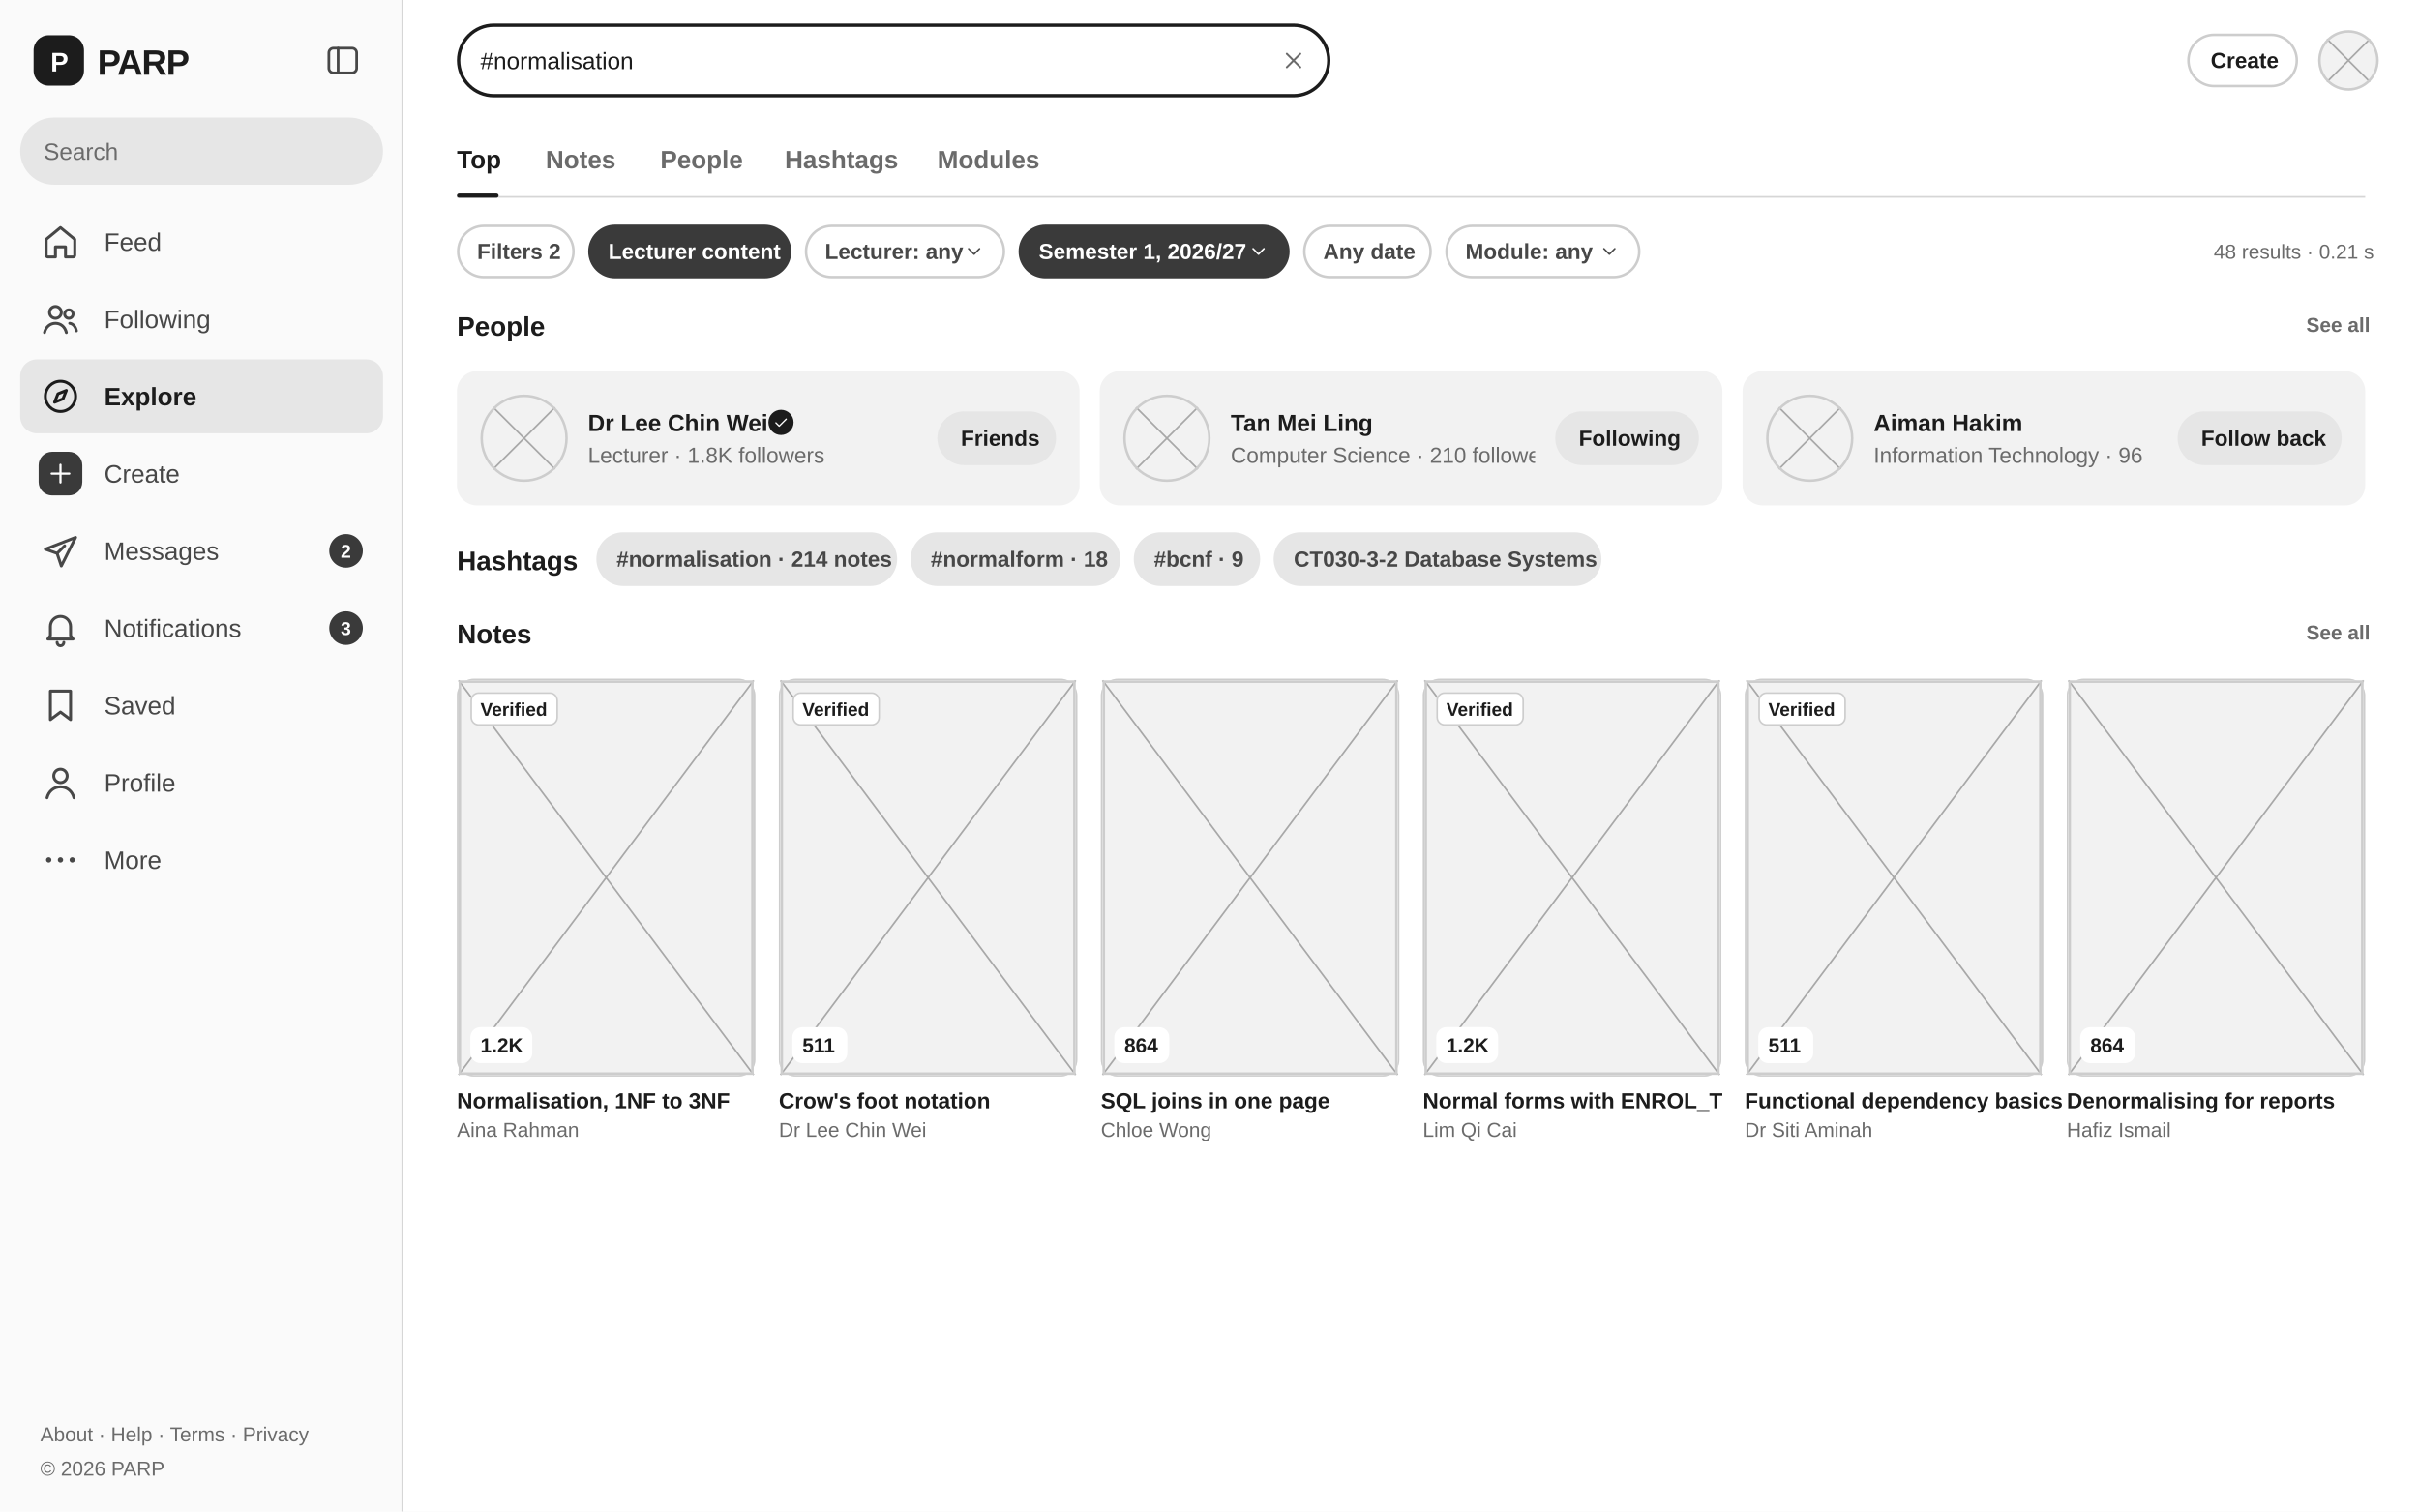
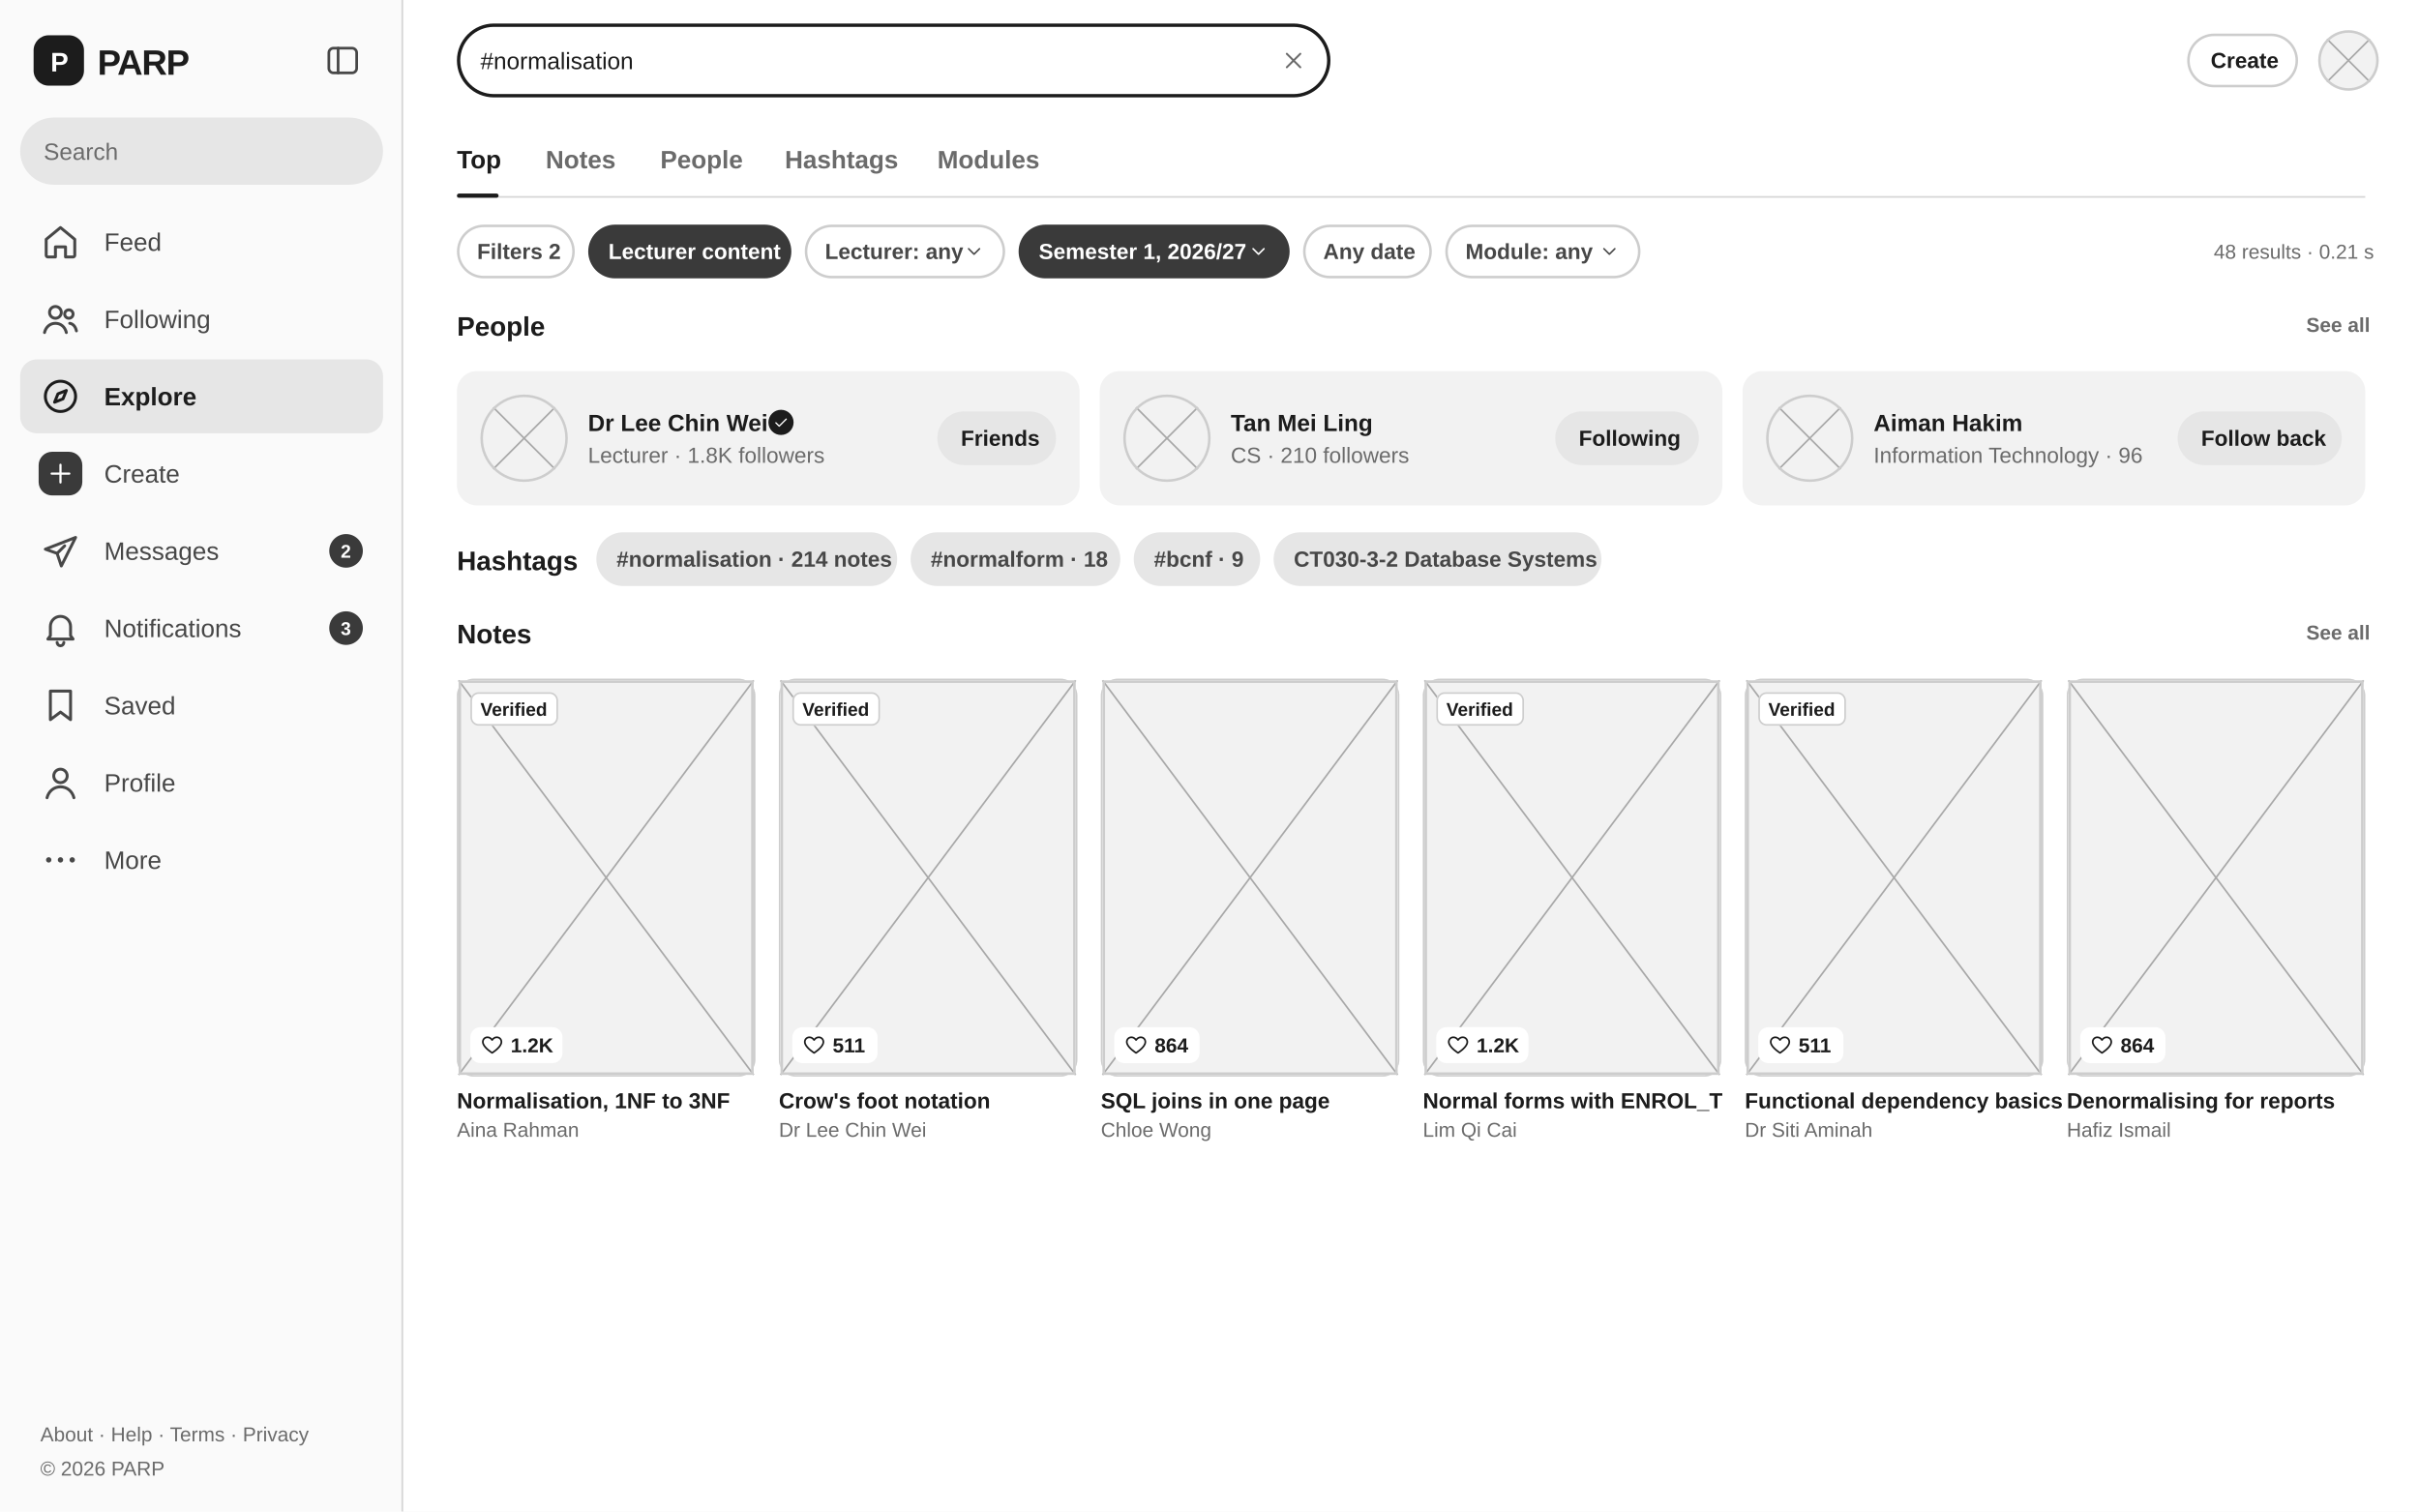
<svg xmlns="http://www.w3.org/2000/svg" width="1440" height="900" viewBox="0 0 1440 900" font-family="Segoe UI, Arial, sans-serif">
-   <defs>
-     <clipPath id="clip1">
-       <rect x="732.66" y="261.66" width="181.17" height="18.84" />
-     </clipPath>
-   </defs>
+   <defs />
  <rect width="1440" height="900" fill="#ffffff" />
  <rect x="0" y="0" width="1440" height="900" fill="#ffffff" />
  <rect x="272" y="116.75" width="1136" height="1" fill="#d6d6d6" />
  <text x="272" y="100.23" font-size="15" font-weight="600" fill="#1c1c1c">Top</text>
  <rect x="272" y="115.25" width="24.81" height="2.5" rx="1.25" fill="#1c1c1c" />
  <text x="324.83" y="100.23" font-size="15" font-weight="600" fill="#6b6b6b">Notes</text>
  <text x="393.06" y="100.23" font-size="15" font-weight="600" fill="#6b6b6b">People</text>
  <text x="467.19" y="100.23" font-size="15" font-weight="600" fill="#6b6b6b">Hashtags</text>
  <text x="558" y="100.23" font-size="15" font-weight="600" fill="#6b6b6b">Modules</text>
  <rect x="272" y="133.75" width="70.16" height="32" rx="16" fill="#ffffff" />
  <rect x="272.75" y="134.5" width="68.66" height="30.5" rx="15.25" fill="none" stroke="#cdcdcd" stroke-width="1.5" />
  <text x="284" y="154.22" font-size="13" font-weight="600" fill="#474747">Filters 2</text>
  <rect x="350.16" y="133.75" width="120.92" height="32" rx="16" fill="#3a3a3a" />
  <text x="362.16" y="154.22" font-size="13" font-weight="600" fill="#ffffff">Lecturer content</text>
  <rect x="479.08" y="133.75" width="119.28" height="32" rx="16" fill="#ffffff" />
  <rect x="479.83" y="134.5" width="117.78" height="30.5" rx="15.25" fill="none" stroke="#cdcdcd" stroke-width="1.5" />
  <text x="491.08" y="154.22" font-size="13" font-weight="600" fill="#474747">Lecturer: any</text>
  <g transform="translate(573.36 143.25) scale(0.54)" fill="none" stroke="#474747" stroke-width="1.75" stroke-linecap="round" stroke-linejoin="round">
    <path d="m6 9 6 6 6-6" />
  </g>
  <rect x="606.36" y="133.75" width="161.34" height="32" rx="16" fill="#3a3a3a" />
  <text x="618.36" y="154.22" font-size="13" font-weight="600" fill="#ffffff">Semester 1, 2026/27</text>
  <g transform="translate(742.7 143.25) scale(0.54)" fill="none" stroke="#ffffff" stroke-width="1.75" stroke-linecap="round" stroke-linejoin="round">
    <path d="m6 9 6 6 6-6" />
  </g>
  <rect x="775.7" y="133.75" width="76.66" height="32" rx="16" fill="#ffffff" />
  <rect x="776.45" y="134.5" width="75.16" height="30.5" rx="15.25" fill="none" stroke="#cdcdcd" stroke-width="1.5" />
  <text x="787.7" y="154.22" font-size="13" font-weight="600" fill="#474747">Any date</text>
  <rect x="860.36" y="133.75" width="116.2" height="32" rx="16" fill="#ffffff" />
  <rect x="861.11" y="134.5" width="114.7" height="30.5" rx="15.25" fill="none" stroke="#cdcdcd" stroke-width="1.5" />
  <text x="872.36" y="154.22" font-size="13" font-weight="600" fill="#474747">Module: any</text>
  <g transform="translate(951.56 143.25) scale(0.54)" fill="none" stroke="#474747" stroke-width="1.75" stroke-linecap="round" stroke-linejoin="round">
    <path d="m6 9 6 6 6-6" />
  </g>
  <text x="1317.81" y="154.03" font-size="12" fill="#6b6b6b">48 results · 0.21 s</text>
  <text x="272" y="199.89" font-size="16" font-weight="600" fill="#1c1c1c">People</text>
  <text x="1372.88" y="197.62" font-size="12" font-weight="600" fill="#6b6b6b">See all</text>
  <rect x="272" y="220.94" width="370.66" height="80" rx="12" fill="#f2f2f2" />
  <rect x="286" y="234.94" width="52" height="52" rx="26" fill="#f2f2f2" />
  <path d="M293.62 242.55L330.38 279.32M330.38 242.55L293.62 279.32" fill="none" stroke="#a8a8a8" stroke-width="1" />
  <rect x="286.75" y="235.69" width="50.5" height="50.5" rx="25.25" fill="none" stroke="#cdcdcd" stroke-width="1.5" />
  <text x="350" y="256.67" font-size="14" font-weight="600" fill="#1c1c1c">Dr Lee Chin Wei</text>
  <rect x="457.42" y="244" width="15" height="15" rx="7.5" fill="#1c1c1c" />
  <g transform="translate(459.67 246.25) scale(0.44)" fill="none" stroke="#ffffff" stroke-width="1.75" stroke-linecap="round" stroke-linejoin="round">
    <path d="m5 12.5 4.5 4.5L19 7.5" />
  </g>
  <text x="350" y="275.55" font-size="13" fill="#6b6b6b">Lecturer · 1.8K followers</text>
  <rect x="557.98" y="244.94" width="70.67" height="32" rx="16" fill="#e6e6e6" />
  <text x="571.98" y="265.41" font-size="13" font-weight="600" fill="#1c1c1c">Friends</text>
  <rect x="654.66" y="220.94" width="370.67" height="80" rx="12" fill="#f2f2f2" />
  <rect x="668.66" y="234.94" width="52" height="52" rx="26" fill="#f2f2f2" />
  <path d="M676.27 242.55L713.04 279.32M713.04 242.55L676.27 279.32" fill="none" stroke="#a8a8a8" stroke-width="1" />
  <rect x="669.41" y="235.69" width="50.5" height="50.5" rx="25.25" fill="none" stroke="#cdcdcd" stroke-width="1.5" />
  <text x="732.66" y="256.67" font-size="14" font-weight="600" fill="#1c1c1c">Tan Mei Ling</text>
-   <g clip-path="url(#clip1)">
-     <text x="732.66" y="275.55" font-size="13" fill="#6b6b6b">Computer Science · 210 followers</text>
-   </g>
+   <text x="732.66" y="275.55" font-size="13" fill="#6b6b6b">CS · 210 followers</text>
  <rect x="925.83" y="244.94" width="85.5" height="32" rx="16" fill="#e6e6e6" />
  <text x="939.83" y="265.41" font-size="13" font-weight="600" fill="#1c1c1c">Following</text>
  <rect x="1037.33" y="220.94" width="370.66" height="80" rx="12" fill="#f2f2f2" />
  <rect x="1051.33" y="234.94" width="52" height="52" rx="26" fill="#f2f2f2" />
  <path d="M1058.94 242.55L1095.71 279.32M1095.71 242.55L1058.94 279.32" fill="none" stroke="#a8a8a8" stroke-width="1" />
  <rect x="1052.08" y="235.69" width="50.5" height="50.5" rx="25.25" fill="none" stroke="#cdcdcd" stroke-width="1.5" />
  <text x="1115.33" y="256.67" font-size="14" font-weight="600" fill="#1c1c1c">Aiman Hakim</text>
  <text x="1115.33" y="275.55" font-size="13" fill="#6b6b6b">Information Technology · 96</text>
  <rect x="1296.31" y="244.94" width="97.67" height="32" rx="16" fill="#e6e6e6" />
  <text x="1310.31" y="265.41" font-size="13" font-weight="600" fill="#1c1c1c">Follow back</text>
  <text x="272" y="339.48" font-size="16" font-weight="600" fill="#1c1c1c">Hashtags</text>
  <rect x="355" y="316.94" width="179.06" height="32" rx="16" fill="#e6e6e6" />
  <text x="367" y="337.41" font-size="13" font-weight="600" fill="#474747">#normalisation · 214 notes</text>
  <rect x="542.06" y="316.94" width="124.86" height="32" rx="16" fill="#e6e6e6" />
  <text x="554.06" y="337.41" font-size="13" font-weight="600" fill="#474747">#normalform · 18</text>
  <rect x="674.92" y="316.94" width="75.25" height="32" rx="16" fill="#e6e6e6" />
  <text x="686.92" y="337.41" font-size="13" font-weight="600" fill="#474747">#bcnf · 9</text>
  <rect x="758.17" y="316.94" width="195.14" height="32" rx="16" fill="#e6e6e6" />
  <text x="770.17" y="337.41" font-size="13" font-weight="600" fill="#474747">CT030-3-2 Database Systems</text>
  <text x="272" y="383.08" font-size="16" font-weight="600" fill="#1c1c1c">Notes</text>
  <text x="1372.88" y="380.81" font-size="12" font-weight="600" fill="#6b6b6b">See all</text>
  <g id="tile-1">
    <rect x="272" y="404.13" width="177.66" height="236.88" rx="10" fill="#ededed" />
    <rect x="272.5" y="404.63" width="176.66" height="235.88" rx="9.5" fill="none" stroke="#cdcdcd" stroke-width="1" />
    <rect x="273" y="405.13" width="175.66" height="234.88" rx="9" fill="#ffffff" />
    <rect x="273" y="405.13" width="175.66" height="234.88" fill="#f2f2f2" />
    <path d="M273 405.13L448.66 640M448.66 405.13L273 640" fill="none" stroke="#a8a8a8" stroke-width="1" />
    <rect x="273.75" y="405.88" width="174.16" height="233.38" fill="none" stroke="#cdcdcd" stroke-width="1.5" />
    <rect x="280" y="412.13" width="52.23" height="20" rx="5" fill="#ffffff" />
    <rect x="280.5" y="412.63" width="51.23" height="19" rx="4.5" fill="none" stroke="#cdcdcd" stroke-width="1" />
    <text x="286" y="426.22" font-size="11" font-weight="700" fill="#1c1c1c">Verified</text>
-     <rect x="280" y="611.61" width="36.84" height="21.39" rx="6" fill="#ffffff" />
-     <text x="286" y="626.59" font-size="12" font-weight="700" fill="#1c1c1c">1.2K</text>
+     <rect x="280" y="611.61" width="54.84" height="21.39" rx="6" fill="#ffffff" />
+     <g transform="translate(286 615.3) scale(0.58)" fill="none" stroke="#1c1c1c" stroke-width="1.75" stroke-linecap="round" stroke-linejoin="round">
+       <path d="M12 20s-7.5-4.6-9.2-9.4C1.6 7.2 3.8 4 7.2 4c2 0 3.6 1.1 4.8 2.8C13.2 5.1 14.8 4 16.8 4c3.4 0 5.6 3.2 4.4 6.6C19.5 15.4 12 20 12 20z" />
+     </g>
+     <text x="304" y="626.59" font-size="12" font-weight="700" fill="#1c1c1c">1.2K</text>
  </g>
  <text x="272" y="659.9" font-size="13" font-weight="600" fill="#1c1c1c">Normalisation, 1NF to 3NF</text>
  <text x="272" y="676.87" font-size="12" fill="#6b6b6b">Aina Rahman</text>
  <g id="tile-2">
    <rect x="463.66" y="404.13" width="177.67" height="236.89" rx="10" fill="#ededed" />
    <rect x="464.16" y="404.63" width="176.67" height="235.89" rx="9.5" fill="none" stroke="#cdcdcd" stroke-width="1" />
    <rect x="464.66" y="405.13" width="175.67" height="234.89" rx="9" fill="#ffffff" />
    <rect x="464.66" y="405.13" width="175.67" height="234.89" fill="#f2f2f2" />
    <path d="M464.66 405.13L640.33 640.02M640.33 405.13L464.66 640.02" fill="none" stroke="#a8a8a8" stroke-width="1" />
    <rect x="465.41" y="405.88" width="174.17" height="233.39" fill="none" stroke="#cdcdcd" stroke-width="1.5" />
    <rect x="471.66" y="412.13" width="52.23" height="20" rx="5" fill="#ffffff" />
    <rect x="472.16" y="412.63" width="51.23" height="19" rx="4.5" fill="none" stroke="#cdcdcd" stroke-width="1" />
    <text x="477.66" y="426.22" font-size="11" font-weight="700" fill="#1c1c1c">Verified</text>
-     <rect x="471.66" y="611.63" width="32.72" height="21.39" rx="6" fill="#ffffff" />
-     <text x="477.66" y="626.61" font-size="12" font-weight="700" fill="#1c1c1c">511</text>
+     <rect x="471.66" y="611.63" width="50.72" height="21.39" rx="6" fill="#ffffff" />
+     <g transform="translate(477.66 615.31) scale(0.58)" fill="none" stroke="#1c1c1c" stroke-width="1.75" stroke-linecap="round" stroke-linejoin="round">
+       <path d="M12 20s-7.5-4.6-9.2-9.4C1.6 7.2 3.8 4 7.2 4c2 0 3.6 1.1 4.8 2.8C13.2 5.1 14.8 4 16.8 4c3.4 0 5.6 3.2 4.4 6.6C19.5 15.4 12 20 12 20z" />
+     </g>
+     <text x="495.66" y="626.61" font-size="12" font-weight="700" fill="#1c1c1c">511</text>
  </g>
  <text x="463.66" y="659.91" font-size="13" font-weight="600" fill="#1c1c1c">Crow's foot notation</text>
  <text x="463.66" y="676.89" font-size="12" fill="#6b6b6b">Dr Lee Chin Wei</text>
  <g id="tile-3">
    <rect x="655.33" y="404.13" width="177.67" height="236.89" rx="10" fill="#ededed" />
    <rect x="655.83" y="404.63" width="176.67" height="235.89" rx="9.5" fill="none" stroke="#cdcdcd" stroke-width="1" />
    <rect x="656.33" y="405.13" width="175.67" height="234.89" rx="9" fill="#ffffff" />
    <rect x="656.33" y="405.13" width="175.67" height="234.89" fill="#f2f2f2" />
    <path d="M656.33 405.13L832 640.02M832 405.13L656.33 640.02" fill="none" stroke="#a8a8a8" stroke-width="1" />
    <rect x="657.08" y="405.88" width="174.17" height="233.39" fill="none" stroke="#cdcdcd" stroke-width="1.5" />
-     <rect x="663.33" y="611.63" width="32.72" height="21.39" rx="6" fill="#ffffff" />
-     <text x="669.33" y="626.61" font-size="12" font-weight="700" fill="#1c1c1c">864</text>
+     <rect x="663.33" y="611.63" width="50.72" height="21.39" rx="6" fill="#ffffff" />
+     <g transform="translate(669.33 615.31) scale(0.58)" fill="none" stroke="#1c1c1c" stroke-width="1.75" stroke-linecap="round" stroke-linejoin="round">
+       <path d="M12 20s-7.5-4.6-9.2-9.4C1.6 7.2 3.8 4 7.2 4c2 0 3.6 1.1 4.8 2.8C13.2 5.1 14.8 4 16.8 4c3.4 0 5.6 3.2 4.4 6.6C19.5 15.4 12 20 12 20z" />
+     </g>
+     <text x="687.33" y="626.61" font-size="12" font-weight="700" fill="#1c1c1c">864</text>
  </g>
  <text x="655.33" y="659.91" font-size="13" font-weight="600" fill="#1c1c1c">SQL joins in one page</text>
  <text x="655.33" y="676.89" font-size="12" fill="#6b6b6b">Chloe Wong</text>
  <g id="tile-4">
    <rect x="847" y="404.13" width="177.66" height="236.88" rx="10" fill="#ededed" />
    <rect x="847.5" y="404.63" width="176.66" height="235.88" rx="9.5" fill="none" stroke="#cdcdcd" stroke-width="1" />
    <rect x="848" y="405.13" width="175.66" height="234.88" rx="9" fill="#ffffff" />
    <rect x="848" y="405.13" width="175.66" height="234.88" fill="#f2f2f2" />
    <path d="M848 405.13L1023.66 640M1023.66 405.13L848 640" fill="none" stroke="#a8a8a8" stroke-width="1" />
    <rect x="848.75" y="405.88" width="174.16" height="233.38" fill="none" stroke="#cdcdcd" stroke-width="1.5" />
    <rect x="855" y="412.13" width="52.23" height="20" rx="5" fill="#ffffff" />
    <rect x="855.5" y="412.63" width="51.23" height="19" rx="4.5" fill="none" stroke="#cdcdcd" stroke-width="1" />
    <text x="861" y="426.22" font-size="11" font-weight="700" fill="#1c1c1c">Verified</text>
-     <rect x="855" y="611.61" width="36.84" height="21.39" rx="6" fill="#ffffff" />
-     <text x="861" y="626.59" font-size="12" font-weight="700" fill="#1c1c1c">1.2K</text>
+     <rect x="855" y="611.61" width="54.84" height="21.39" rx="6" fill="#ffffff" />
+     <g transform="translate(861 615.3) scale(0.58)" fill="none" stroke="#1c1c1c" stroke-width="1.75" stroke-linecap="round" stroke-linejoin="round">
+       <path d="M12 20s-7.5-4.6-9.2-9.4C1.6 7.2 3.8 4 7.2 4c2 0 3.6 1.1 4.8 2.8C13.2 5.1 14.8 4 16.8 4c3.4 0 5.6 3.2 4.4 6.6C19.5 15.4 12 20 12 20z" />
+     </g>
+     <text x="879" y="626.59" font-size="12" font-weight="700" fill="#1c1c1c">1.2K</text>
  </g>
  <text x="847" y="659.9" font-size="13" font-weight="600" fill="#1c1c1c">Normal forms with ENROL_T</text>
  <text x="847" y="676.87" font-size="12" fill="#6b6b6b">Lim Qi Cai</text>
  <g id="tile-5">
    <rect x="1038.66" y="404.13" width="177.67" height="236.89" rx="10" fill="#ededed" />
    <rect x="1039.16" y="404.63" width="176.67" height="235.89" rx="9.5" fill="none" stroke="#cdcdcd" stroke-width="1" />
    <rect x="1039.66" y="405.13" width="175.67" height="234.89" rx="9" fill="#ffffff" />
    <rect x="1039.66" y="405.13" width="175.67" height="234.89" fill="#f2f2f2" />
    <path d="M1039.66 405.13L1215.33 640.02M1215.33 405.13L1039.66 640.02" fill="none" stroke="#a8a8a8" stroke-width="1" />
    <rect x="1040.41" y="405.88" width="174.17" height="233.39" fill="none" stroke="#cdcdcd" stroke-width="1.5" />
    <rect x="1046.66" y="412.13" width="52.23" height="20" rx="5" fill="#ffffff" />
    <rect x="1047.16" y="412.63" width="51.23" height="19" rx="4.5" fill="none" stroke="#cdcdcd" stroke-width="1" />
    <text x="1052.66" y="426.22" font-size="11" font-weight="700" fill="#1c1c1c">Verified</text>
-     <rect x="1046.66" y="611.63" width="32.72" height="21.39" rx="6" fill="#ffffff" />
-     <text x="1052.66" y="626.61" font-size="12" font-weight="700" fill="#1c1c1c">511</text>
+     <rect x="1046.66" y="611.63" width="50.72" height="21.39" rx="6" fill="#ffffff" />
+     <g transform="translate(1052.66 615.31) scale(0.58)" fill="none" stroke="#1c1c1c" stroke-width="1.75" stroke-linecap="round" stroke-linejoin="round">
+       <path d="M12 20s-7.5-4.6-9.2-9.4C1.6 7.2 3.8 4 7.2 4c2 0 3.6 1.1 4.8 2.8C13.2 5.1 14.8 4 16.8 4c3.4 0 5.6 3.2 4.4 6.6C19.5 15.4 12 20 12 20z" />
+     </g>
+     <text x="1070.66" y="626.61" font-size="12" font-weight="700" fill="#1c1c1c">511</text>
  </g>
  <text x="1038.66" y="659.91" font-size="13" font-weight="600" fill="#1c1c1c">Functional dependency basics</text>
  <text x="1038.66" y="676.89" font-size="12" fill="#6b6b6b">Dr Siti Aminah</text>
  <g id="tile-6">
    <rect x="1230.33" y="404.13" width="177.67" height="236.89" rx="10" fill="#ededed" />
    <rect x="1230.83" y="404.63" width="176.67" height="235.89" rx="9.5" fill="none" stroke="#cdcdcd" stroke-width="1" />
    <rect x="1231.33" y="405.13" width="175.67" height="234.89" rx="9" fill="#ffffff" />
    <rect x="1231.33" y="405.13" width="175.67" height="234.89" fill="#f2f2f2" />
    <path d="M1231.33 405.13L1407 640.02M1407 405.13L1231.33 640.02" fill="none" stroke="#a8a8a8" stroke-width="1" />
    <rect x="1232.08" y="405.88" width="174.17" height="233.39" fill="none" stroke="#cdcdcd" stroke-width="1.5" />
-     <rect x="1238.33" y="611.63" width="32.72" height="21.39" rx="6" fill="#ffffff" />
-     <text x="1244.33" y="626.61" font-size="12" font-weight="700" fill="#1c1c1c">864</text>
+     <rect x="1238.33" y="611.63" width="50.72" height="21.39" rx="6" fill="#ffffff" />
+     <g transform="translate(1244.33 615.31) scale(0.58)" fill="none" stroke="#1c1c1c" stroke-width="1.75" stroke-linecap="round" stroke-linejoin="round">
+       <path d="M12 20s-7.5-4.6-9.2-9.4C1.6 7.2 3.8 4 7.2 4c2 0 3.6 1.1 4.8 2.8C13.2 5.1 14.8 4 16.8 4c3.4 0 5.6 3.2 4.4 6.6C19.5 15.4 12 20 12 20z" />
+     </g>
+     <text x="1262.33" y="626.61" font-size="12" font-weight="700" fill="#1c1c1c">864</text>
  </g>
  <text x="1230.33" y="659.91" font-size="13" font-weight="600" fill="#1c1c1c">Denormalising for reports</text>
  <text x="1230.33" y="676.89" font-size="12" fill="#6b6b6b">Hafiz Ismail</text>
  <g id="top-7">
    <rect x="272" y="14" width="520" height="44" rx="22" fill="#ffffff" />
    <rect x="273" y="15" width="518" height="42" rx="21" fill="none" stroke="#1c1c1c" stroke-width="2" />
    <text x="286" y="41.15" font-size="14" fill="#1c1c1c">#normalisation</text>
    <g transform="translate(762 28) scale(0.67)" fill="none" stroke="#6b6b6b" stroke-width="1.75" stroke-linecap="round" stroke-linejoin="round">
      <path d="M6 6l12 12M18 6 6 18" />
    </g>
    <rect x="1302" y="20" width="66" height="32" rx="16" fill="#ffffff" />
    <rect x="1302.75" y="20.75" width="64.5" height="30.5" rx="15.25" fill="none" stroke="#cdcdcd" stroke-width="1.5" />
    <text x="1316" y="40.47" font-size="13" font-weight="600" fill="#1c1c1c">Create</text>
    <rect x="1380" y="18" width="36" height="36" rx="18" fill="#f2f2f2" />
    <path d="M1385.27 23.27L1410.73 48.73M1410.73 23.27L1385.27 48.73" fill="none" stroke="#a8a8a8" stroke-width="1" />
    <rect x="1380.75" y="18.75" width="34.5" height="34.5" rx="17.25" fill="none" stroke="#cdcdcd" stroke-width="1.5" />
  </g>
  <g id="nav-8">
    <rect x="0" y="0" width="240" height="900" fill="#fafafa" />
    <rect x="239" y="0" width="1" height="900" fill="#d6d6d6" />
    <rect x="20" y="21" width="30" height="30" rx="9" fill="#1c1c1c" />
    <text x="30.08" y="42.55" font-size="16" font-weight="700" fill="#ffffff">P</text>
    <text x="58" y="44.5" font-size="21" font-weight="700" letter-spacing="-0.63" fill="#1c1c1c">PARP</text>
    <g transform="translate(193 25) scale(0.92)" fill="none" stroke="#474747" stroke-width="1.75" stroke-linecap="round" stroke-linejoin="round">
      <rect x="3" y="4" width="18" height="16" rx="3" />
      <path d="M9 4v16" />
    </g>
    <rect x="12" y="70" width="216" height="40" rx="20" fill="#e6e6e6" />
    <text x="26" y="95.15" font-size="14" fill="#6b6b6b">Search</text>
    <g transform="translate(24 132) scale(1)" fill="none" stroke="#474747" stroke-width="1.75" stroke-linecap="round" stroke-linejoin="round">
      <path d="M3.5 10.5 12 3.5l8.5 7V20a1 1 0 0 1-1 1H15v-6H9v6H4.5a1 1 0 0 1-1-1z" />
    </g>
    <text x="62" y="149.35" font-size="15" fill="#474747">Feed</text>
    <g transform="translate(24 178) scale(1)" fill="none" stroke="#474747" stroke-width="1.75" stroke-linecap="round" stroke-linejoin="round">
      <circle cx="9" cy="8" r="3.5" />
      <path d="M2.5 20c.8-3.4 3.4-5.5 6.5-5.5s5.7 2.1 6.5 5.5" />
      <circle cx="17" cy="9" r="2.5" />
      <path d="M17.5 14.5c2 .3 3.4 1.9 4 4.5" />
    </g>
    <text x="62" y="195.35" font-size="15" fill="#474747">Following</text>
    <rect x="12" y="214" width="216" height="44" rx="10" fill="#e6e6e6" />
    <g transform="translate(24 224) scale(1)" fill="none" stroke="#1c1c1c" stroke-width="1.75" stroke-linecap="round" stroke-linejoin="round">
      <circle cx="12" cy="12" r="9" />
      <path d="m15.5 8.5-2 5-5 2 2-5z" />
    </g>
    <text x="62" y="241.35" font-size="15" font-weight="700" fill="#1c1c1c">Explore</text>
    <rect x="23" y="269" width="26" height="26" rx="8" fill="#3a3a3a" />
    <g transform="translate(27 273) scale(0.75)" fill="none" stroke="#ffffff" stroke-width="1.75" stroke-linecap="round" stroke-linejoin="round">
      <path d="M12 5v14M5 12h14" />
    </g>
    <text x="62" y="287.35" font-size="15" fill="#474747">Create</text>
    <g transform="translate(24 316) scale(1)" fill="none" stroke="#474747" stroke-width="1.75" stroke-linecap="round" stroke-linejoin="round">
      <path d="M21 4 3 11l7 2.5L12.5 21z" />
      <path d="m10 13.5 4.5-4.5" />
    </g>
    <text x="62" y="333.35" font-size="15" fill="#474747">Messages</text>
    <rect x="196" y="318" width="20" height="20" rx="10" fill="#3a3a3a" />
    <text x="202.83" y="332.1" font-size="11" font-weight="700" fill="#ffffff">2</text>
    <g transform="translate(24 362) scale(1)" fill="none" stroke="#474747" stroke-width="1.75" stroke-linecap="round" stroke-linejoin="round">
      <path d="M6 16.5V11a6 6 0 0 1 12 0v5.5l1.5 2h-15z" />
      <path d="M10 20.5a2 2 0 0 0 4 0" />
    </g>
    <text x="62" y="379.35" font-size="15" fill="#474747">Notifications</text>
    <rect x="196" y="364" width="20" height="20" rx="10" fill="#3a3a3a" />
    <text x="202.83" y="378.1" font-size="11" font-weight="700" fill="#ffffff">3</text>
    <g transform="translate(24 408) scale(1)" fill="none" stroke="#474747" stroke-width="1.75" stroke-linecap="round" stroke-linejoin="round">
      <path d="M6 3.5h12v17l-6-4.5-6 4.5z" />
    </g>
    <text x="62" y="425.35" font-size="15" fill="#474747">Saved</text>
    <g transform="translate(24 454) scale(1)" fill="none" stroke="#474747" stroke-width="1.75" stroke-linecap="round" stroke-linejoin="round">
      <circle cx="12" cy="8" r="4" />
      <path d="M4 21c1-4 4.2-6.5 8-6.5s7 2.5 8 6.5" />
    </g>
    <text x="62" y="471.35" font-size="15" fill="#474747">Profile</text>
    <g transform="translate(24 500) scale(1)" fill="none" stroke="#474747" stroke-width="1.75" stroke-linecap="round" stroke-linejoin="round">
      <circle cx="5" cy="12" r="1.6" fill="#474747" stroke="none" />
      <circle cx="12" cy="12" r="1.6" fill="#474747" stroke="none" />
      <circle cx="19" cy="12" r="1.6" fill="#474747" stroke="none" />
    </g>
    <text x="62" y="517.35" font-size="15" fill="#474747">More</text>
    <text x="24" y="858.2" font-size="12" fill="#6b6b6b">About · Help · Terms · Privacy</text>
    <text x="24" y="878.59" font-size="12" fill="#6b6b6b">© 2026 PARP</text>
  </g>
</svg>
